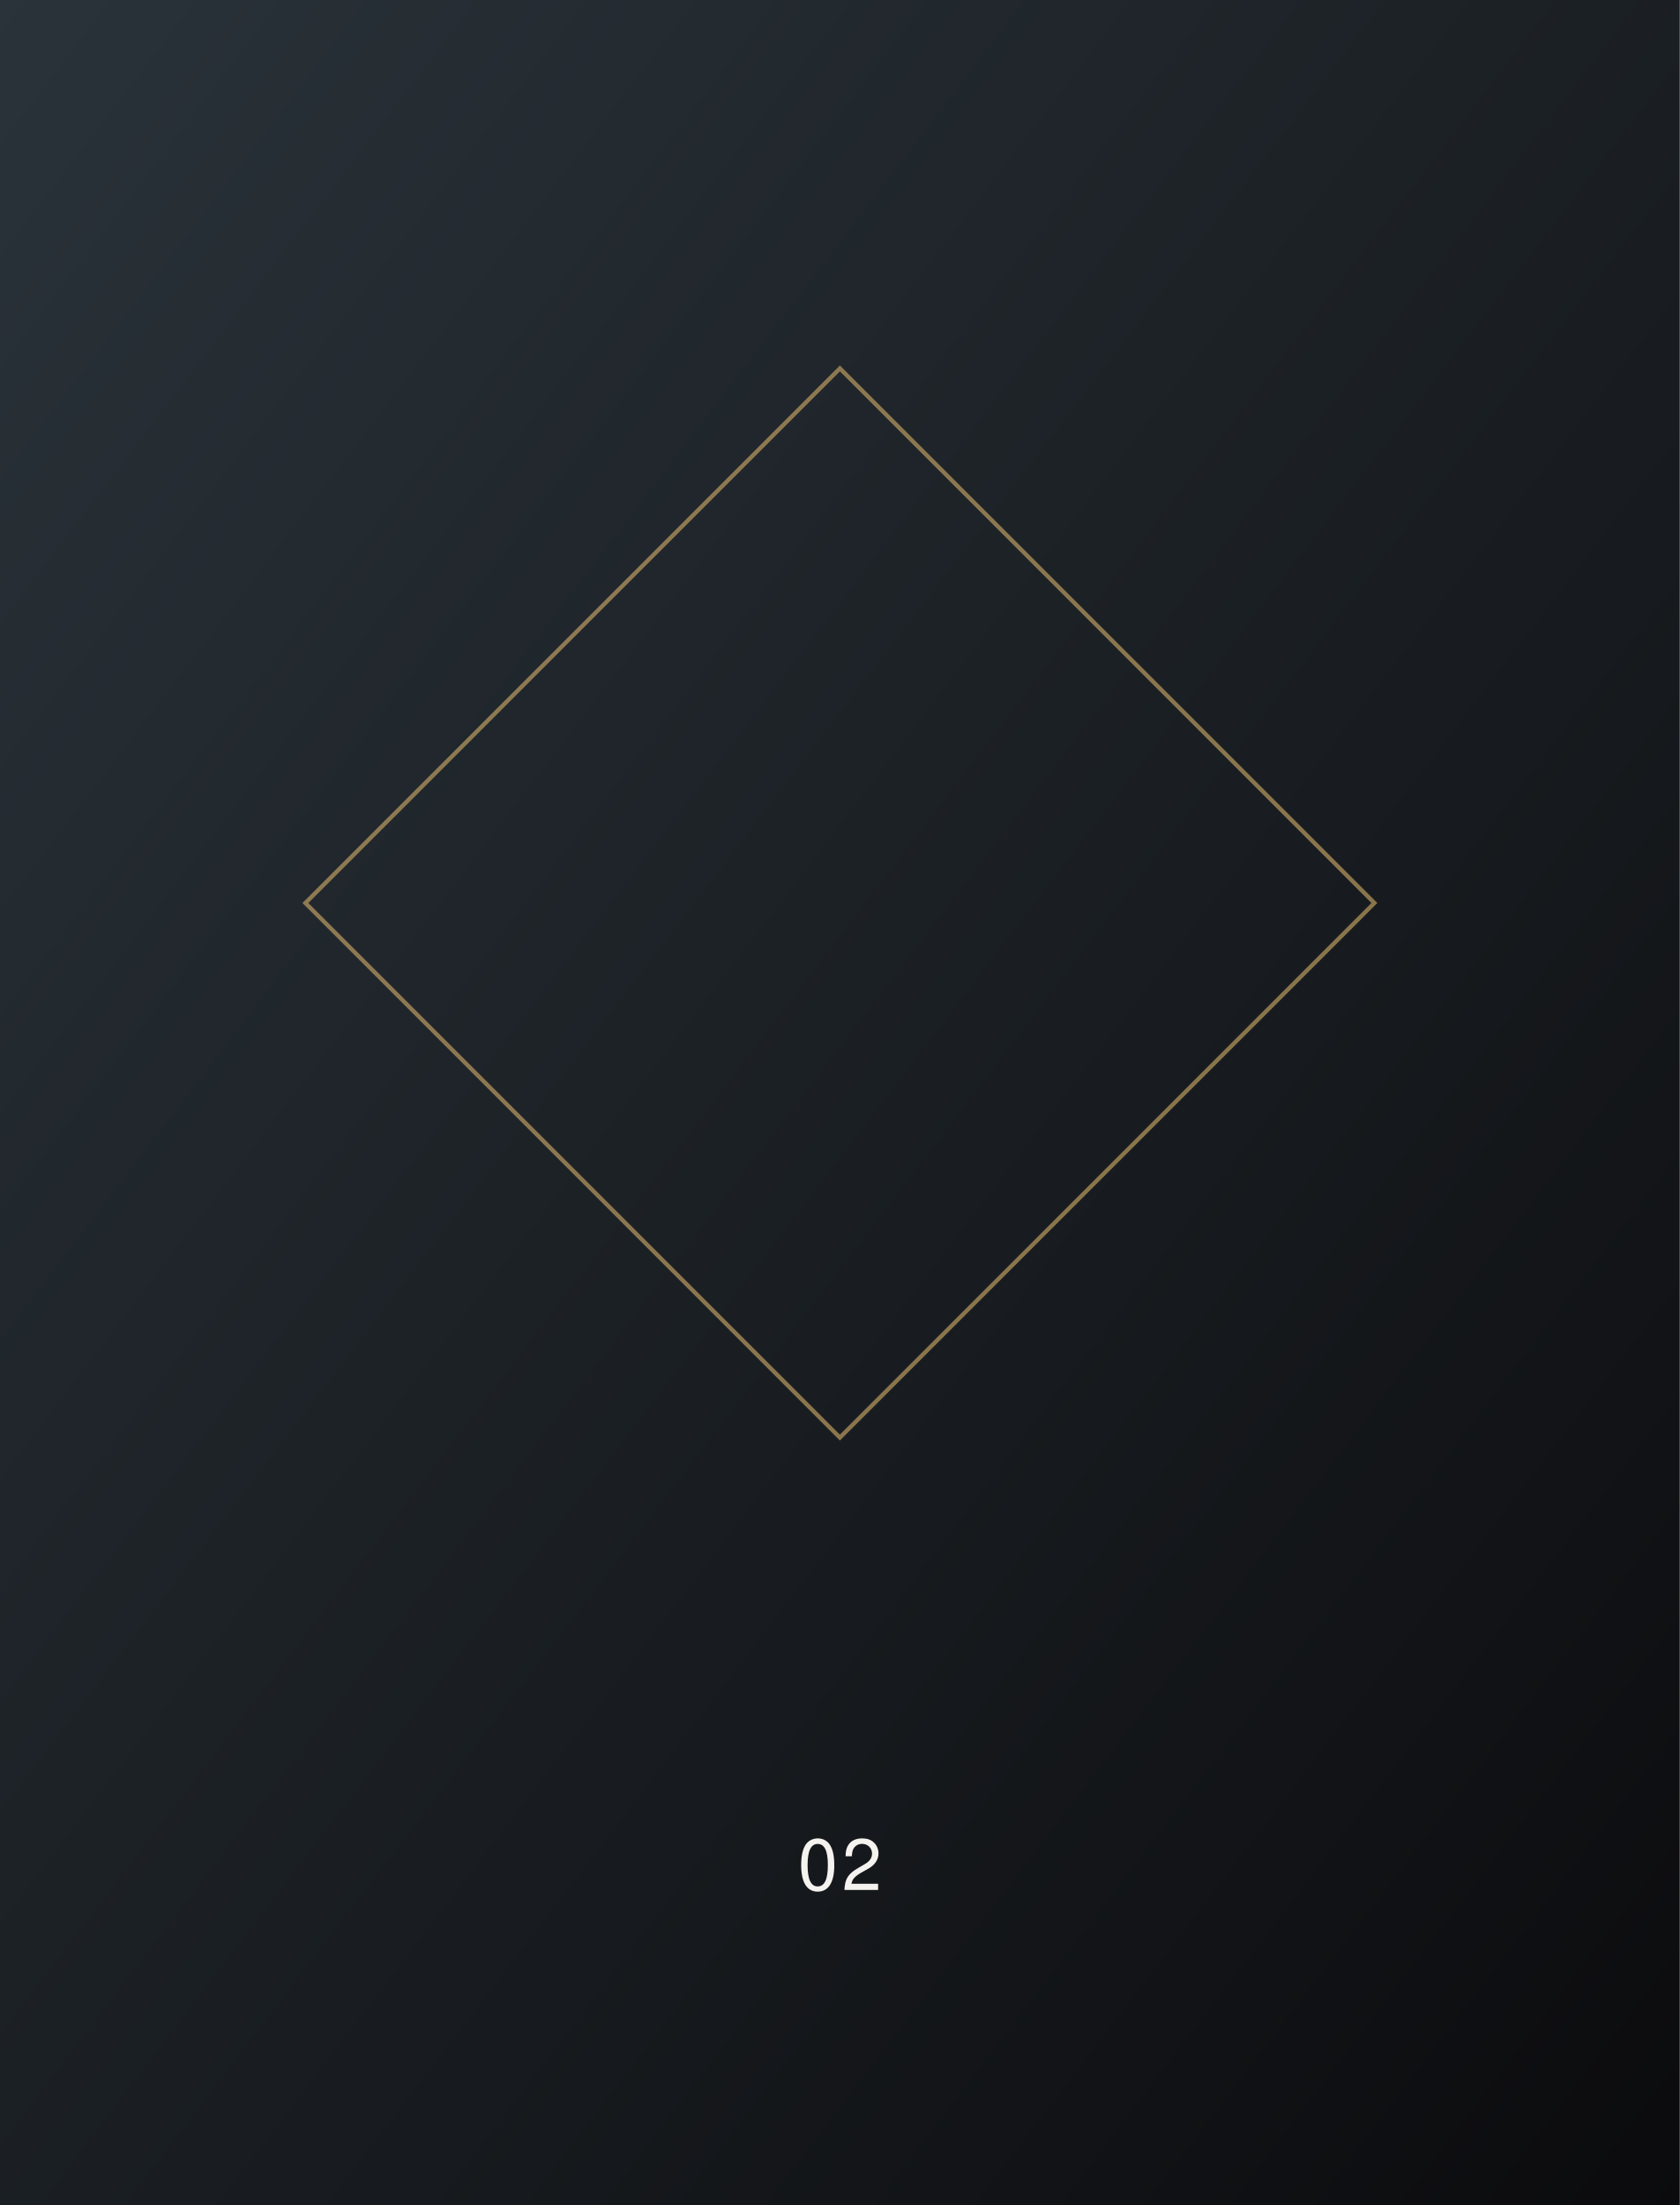
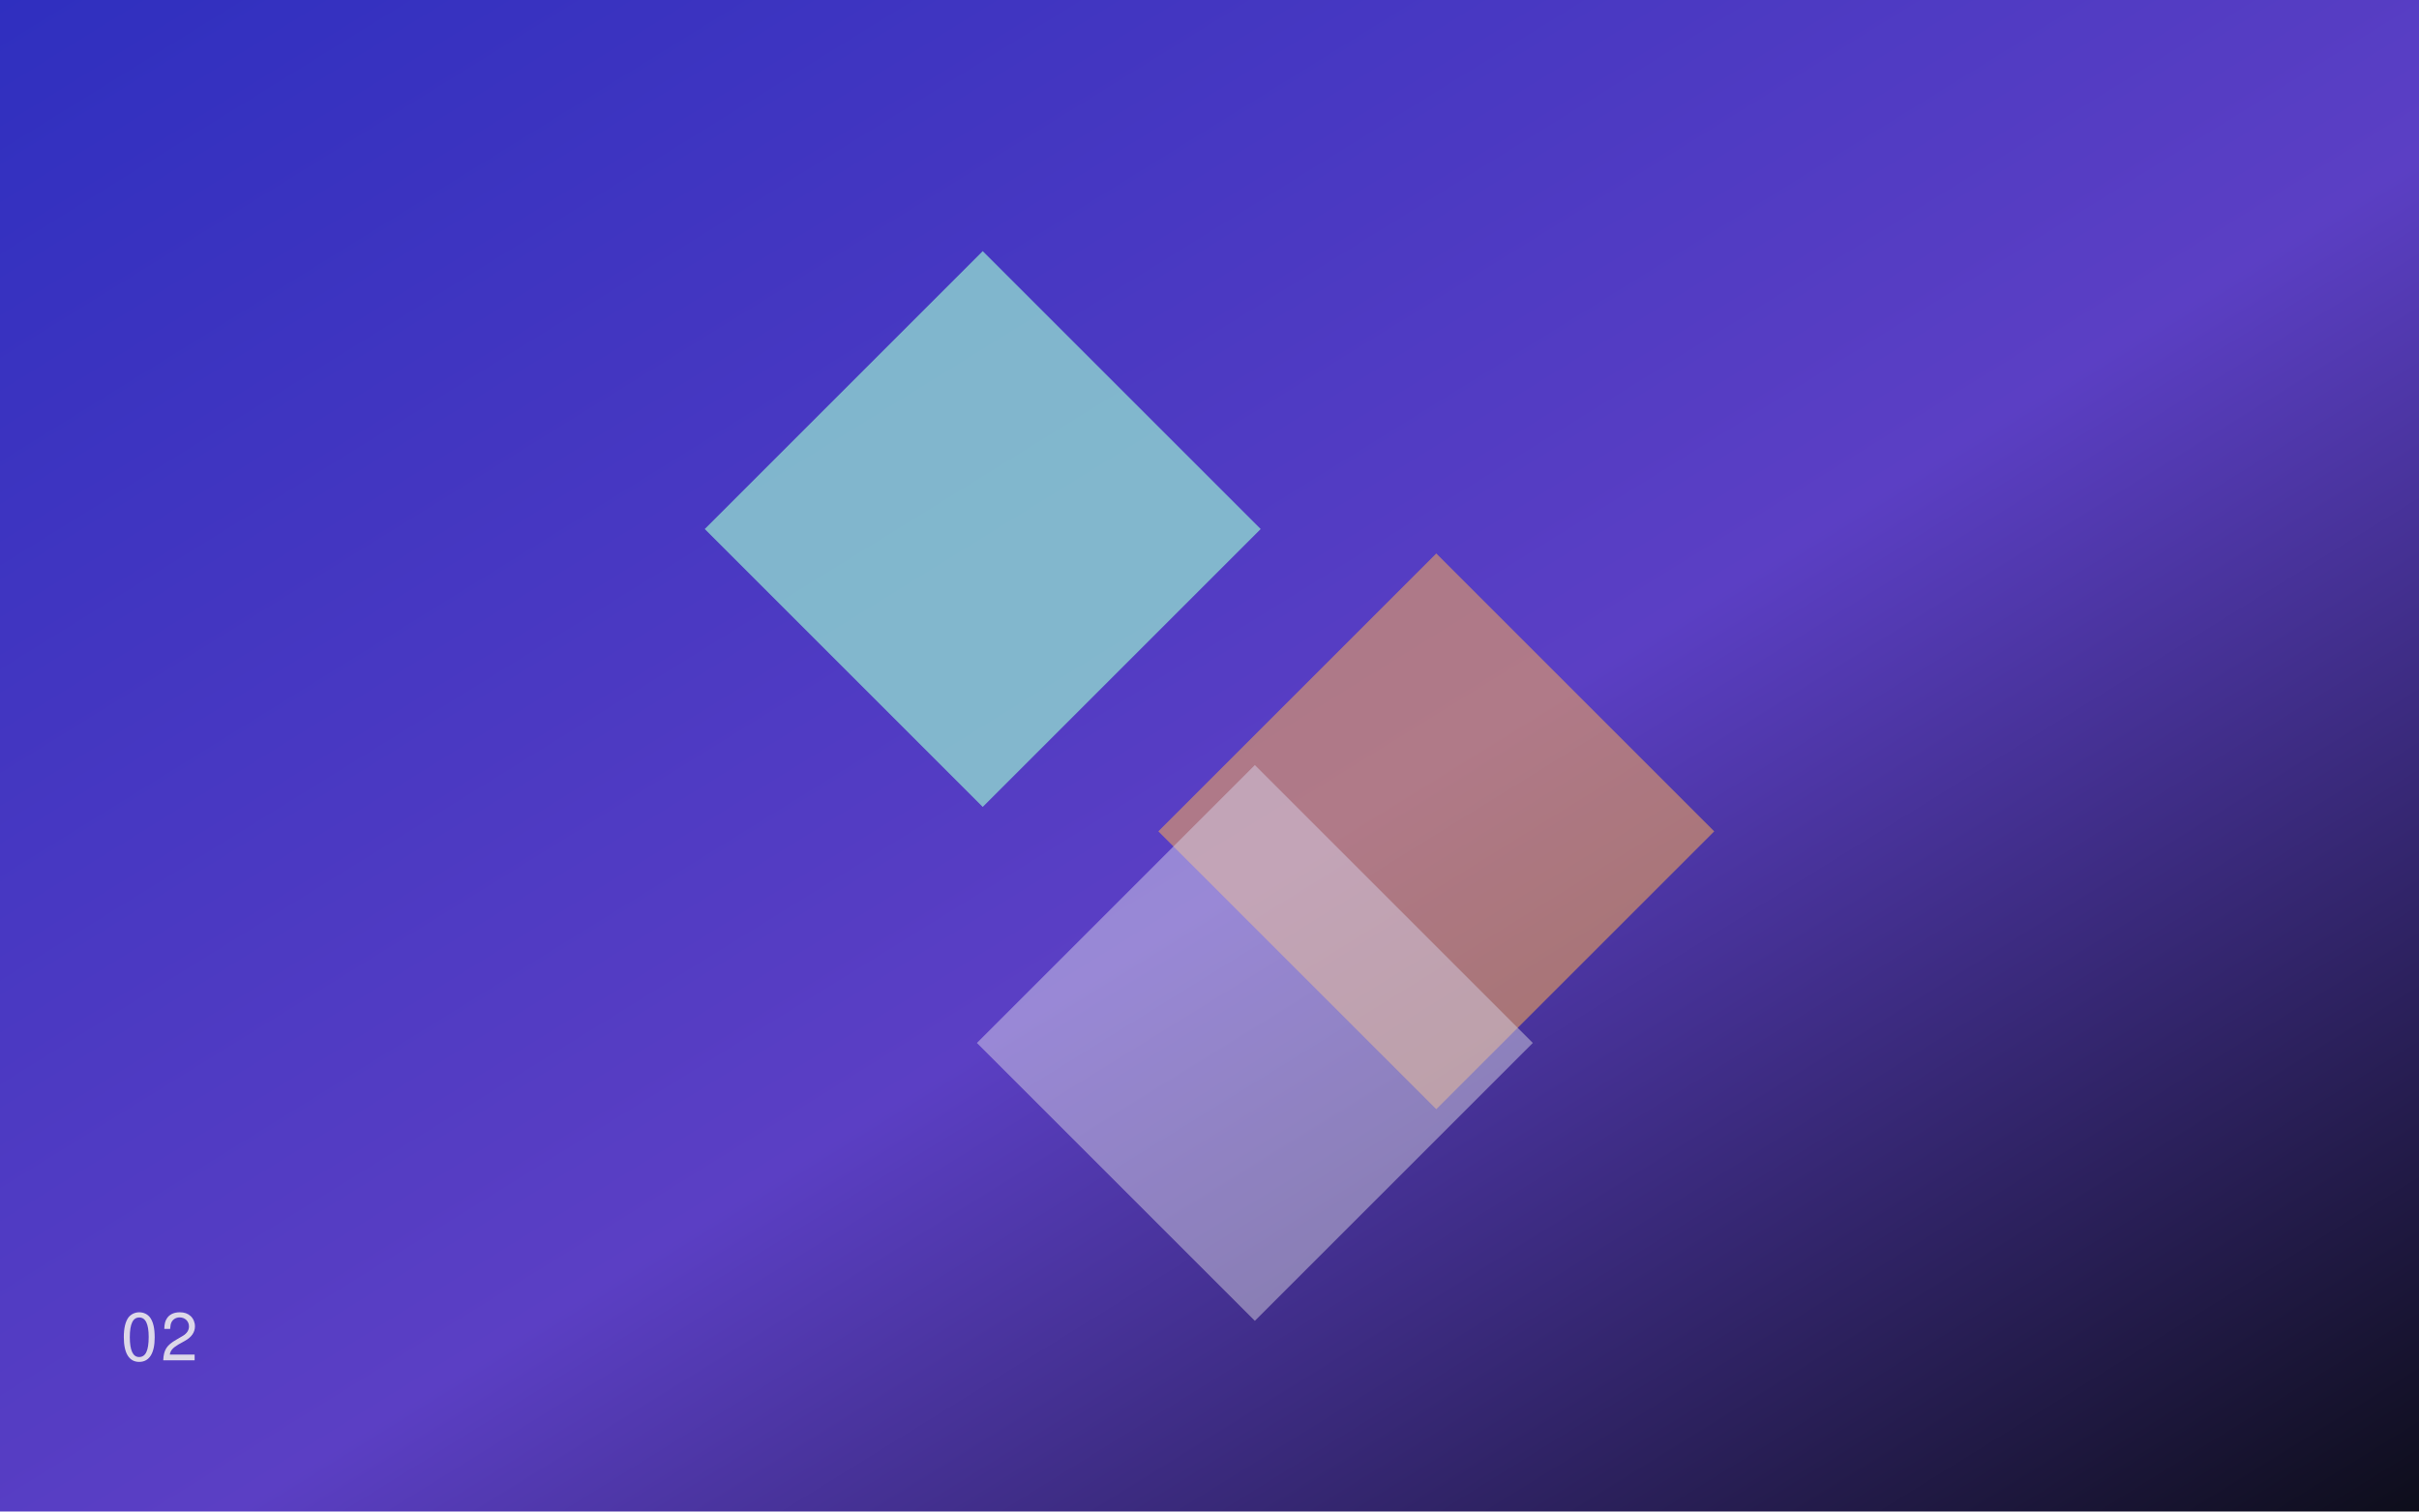
- <svg xmlns="http://www.w3.org/2000/svg" width="800" height="1050" viewBox="0 0 800 1050">
+ <svg xmlns="http://www.w3.org/2000/svg" width="1600" height="1000" viewBox="0 0 1600 1000">
  <defs>
-     <linearGradient id="g" x1="0" y1="0" x2="1" y2="1">
-       <stop offset="0%" stop-color="#2a333a" />
-       <stop offset="100%" stop-color="#0b0b0d" />
+     <linearGradient id="g2" x1="0" y1="0" x2="1" y2="1">
+       <stop offset="0%" stop-color="#2f2fbf" />
+       <stop offset="55%" stop-color="#5b3fc4" />
+       <stop offset="100%" stop-color="#0d0d1a" />
    </linearGradient>
  </defs>
-   <rect width="800" height="1050" fill="url(#g)" />
-   <rect x="220" y="250" width="360" height="360" fill="none" stroke="#d6b06a" stroke-width="2" opacity="0.6" transform="rotate(45 400 430)" />
-   <text x="400" y="900" text-anchor="middle" font-family="Helvetica, Arial, sans-serif" font-size="34" fill="#f5f3ef" letter-spacing="2">02</text>
+   <rect width="1600" height="1000" fill="url(#g2)" />
+   <g opacity="0.8">
+     <rect x="520" y="220" width="260" height="260" fill="#8fd6d0" transform="rotate(45 650 350)" />
+     <rect x="820" y="420" width="260" height="260" fill="#f2a65a" opacity="0.7" transform="rotate(45 950 550)" />
+     <rect x="700" y="560" width="260" height="260" fill="#f5f3ef" opacity="0.5" transform="rotate(45 830 690)" />
+   </g>
+   <text x="80" y="900" font-family="Helvetica, Arial, sans-serif" font-size="44" fill="#f5f3ef" letter-spacing="2" opacity="0.85">02</text>
</svg>
